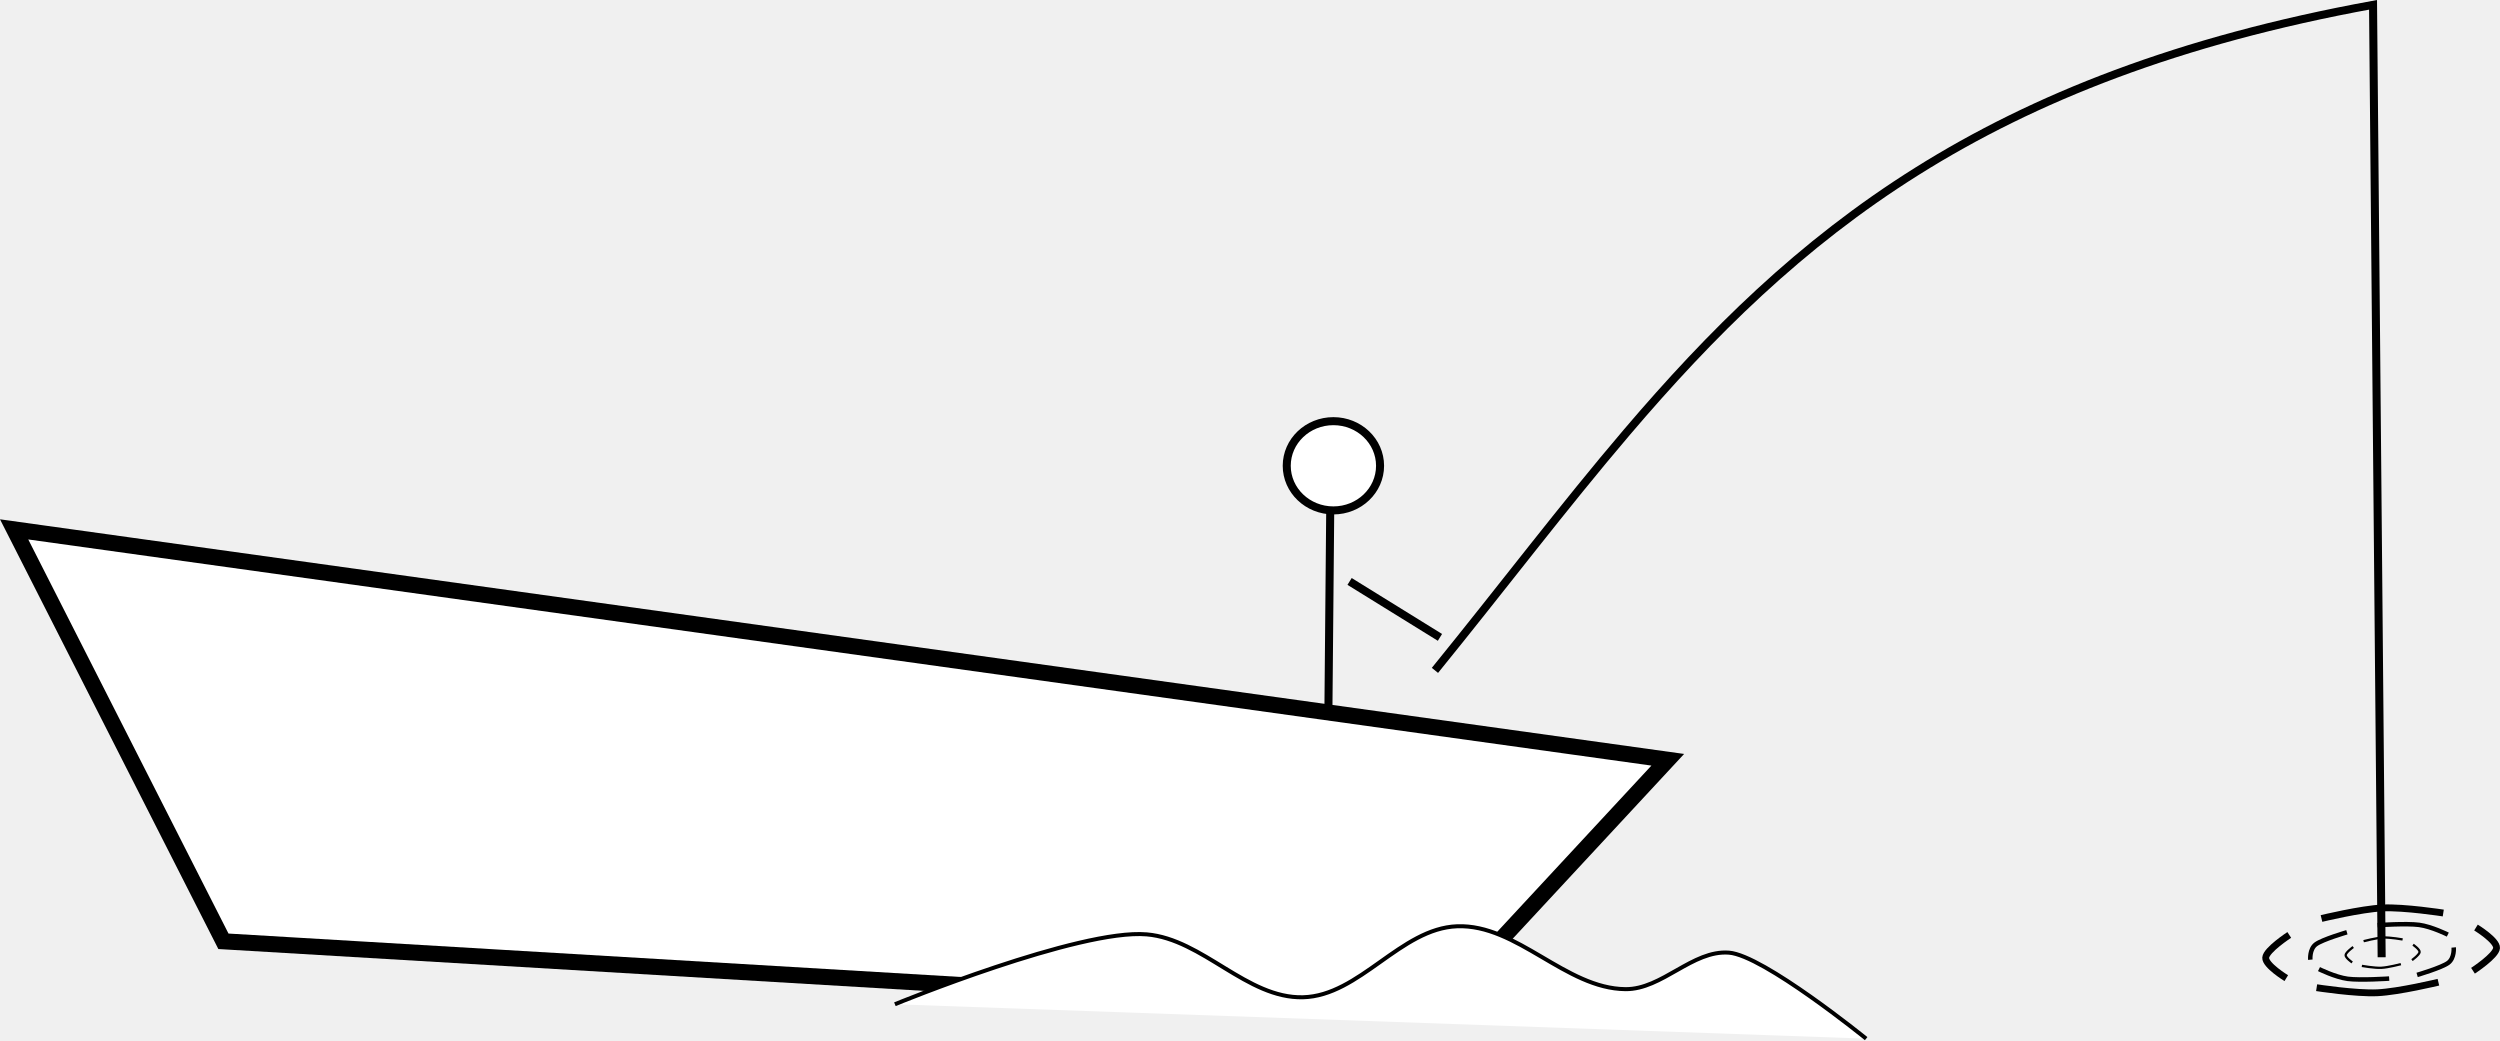
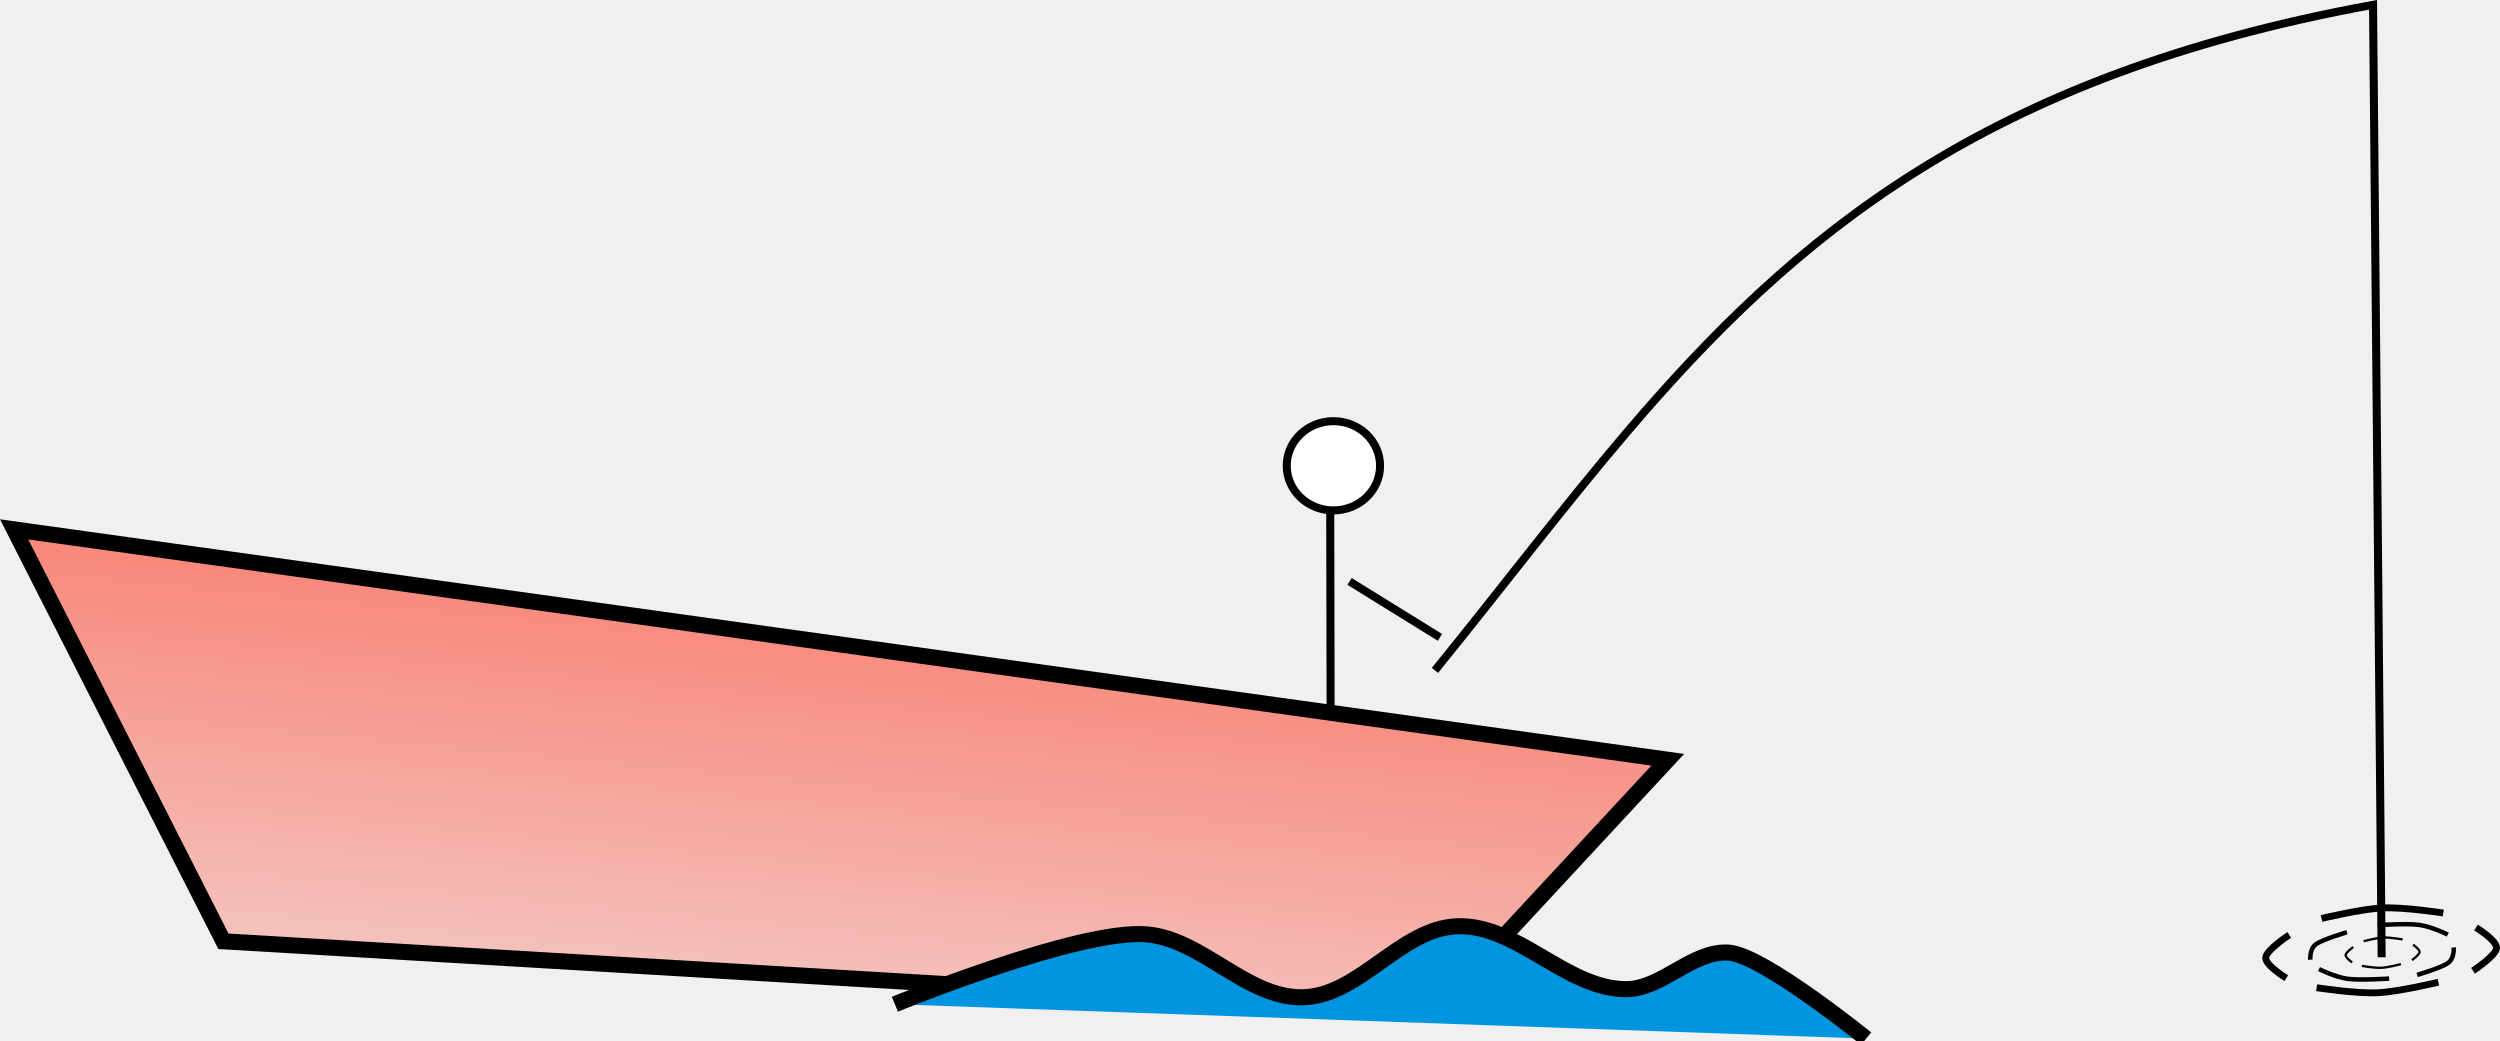
- <svg xmlns="http://www.w3.org/2000/svg" width="622.453" height="258.985" viewBox="0 0 164.691 68.523" version="1.1" id="svg4032">
-   <defs id="defs4026" />
+ <svg xmlns="http://www.w3.org/2000/svg" xmlns:xlink="http://www.w3.org/1999/xlink" width="622.453" height="258.985" viewBox="0 0 164.691 68.523" version="1.1" id="svg4032">
+   <defs id="defs4026">
+     <linearGradient id="linearGradient7469">
+       <stop style="stop-color:#ff311a;stop-opacity:1;" offset="0" id="stop7465" />
+       <stop style="stop-color:#ff311a;stop-opacity:0;" offset="1" id="stop7467" />
+     </linearGradient>
+     <linearGradient xlink:href="#linearGradient7469" id="linearGradient7471" x1="93.636" y1="69.033" x2="85.914" y2="149.213" gradientUnits="userSpaceOnUse" />
+   </defs>
  <g id="layer1" transform="translate(-36.44041,-64.7948)">
-     <path style="fill:none;stroke:#000000;stroke-width:0.529;stroke-linecap:butt;stroke-linejoin:miter;stroke-miterlimit:4;stroke-dasharray:none;stroke-opacity:1" d="m 124.071,98.374 -0.142,15.686" id="path4711" />
+     <path style="fill:none;stroke:#000000;stroke-width:0.529;stroke-linecap:butt;stroke-linejoin:miter;stroke-miterlimit:4;stroke-dasharray:none;stroke-opacity:1" d="m 124.071,98.374 0.025,13.615" id="path4711" />
    <path style="fill:none;stroke:#000000;stroke-width:0.451px;stroke-linecap:butt;stroke-linejoin:miter;stroke-opacity:1" d="m 197.394,124.941 c 0,0 -2.572,-0.4 -4.003,-0.334 -1.414,0.065 -4.019,0.695 -4.019,0.695" id="path4581-7" />
    <path style="fill:none;stroke:#000000;stroke-width:0.451px;stroke-linecap:butt;stroke-linejoin:miter;stroke-opacity:1" d="m 199.352,128.744 c 0,0 1.521,-0.991 1.553,-1.498 0.032,-0.501 -1.356,-1.348 -1.356,-1.348" id="path4581-9-7" />
    <path style="fill:none;stroke:#000000;stroke-width:0.451px;stroke-linecap:butt;stroke-linejoin:miter;stroke-opacity:1" d="m 189.051,129.86 c 0,0 2.572,0.4 4.003,0.334 1.413,-0.065 4.019,-0.695 4.019,-0.695" id="path4581-0-7" />
    <path style="fill:none;stroke:#000000;stroke-width:0.451px;stroke-linecap:butt;stroke-linejoin:miter;stroke-opacity:1" d="m 187.249,126.385 c 0,0 -1.521,0.991 -1.553,1.498 -0.032,0.501 1.356,1.348 1.356,1.348" id="path4581-5-0" />
    <path style="fill:none;stroke:#000000;stroke-width:0.297px;stroke-linecap:butt;stroke-linejoin:miter;stroke-opacity:1" d="m 197.693,126.364 c 0,0 -1.066,-0.531 -1.891,-0.642 -0.816,-0.109 -2.733,0.018 -2.733,0.018" id="path4581-55-1" />
    <path style="fill:none;stroke:#000000;stroke-width:0.297px;stroke-linecap:butt;stroke-linejoin:miter;stroke-opacity:1" d="m 195.672,129.018 c 0,0 1.623,-0.474 2.051,-0.797 0.423,-0.319 0.359,-1.011 0.359,-1.011" id="path4581-9-4-2" />
    <path style="fill:none;stroke:#000000;stroke-width:0.297px;stroke-linecap:butt;stroke-linejoin:miter;stroke-opacity:1" d="m 189.207,128.635 c 0,0 1.066,0.531 1.891,0.642 0.816,0.109 2.733,-0.018 2.733,-0.018" id="path4581-0-1-1" />
    <path style="fill:none;stroke:#000000;stroke-width:0.297px;stroke-linecap:butt;stroke-linejoin:miter;stroke-opacity:1" d="m 191.046,126.209 c 0,0 -1.623,0.474 -2.051,0.797 -0.423,0.319 -0.359,1.011 -0.359,1.011" id="path4581-5-8-9" />
    <path style="fill:none;stroke:#000000;stroke-width:0.153px;stroke-linecap:butt;stroke-linejoin:miter;stroke-opacity:1" d="m 194.716,126.682 c 0,0 -0.823,-0.147 -1.281,-0.126 -0.453,0.021 -1.289,0.241 -1.289,0.241" id="path4581-51-8" />
    <path style="fill:none;stroke:#000000;stroke-width:0.153px;stroke-linecap:butt;stroke-linejoin:miter;stroke-opacity:1" d="m 195.334,128.043 c 0,0 0.489,-0.351 0.501,-0.532 0.012,-0.179 -0.431,-0.483 -0.431,-0.483" id="path4581-9-5-0" />
    <path style="fill:none;stroke:#000000;stroke-width:0.153px;stroke-linecap:butt;stroke-linejoin:miter;stroke-opacity:1" d="m 192.032,128.424 c 0,0 0.823,0.147 1.281,0.126 0.453,-0.021 1.289,-0.241 1.289,-0.241" id="path4581-0-9-6" />
    <path style="fill:none;stroke:#000000;stroke-width:0.153px;stroke-linecap:butt;stroke-linejoin:miter;stroke-opacity:1" d="m 191.463,127.181 c 0,0 -0.489,0.351 -0.501,0.532 -0.01,0.179 0.431,0.483 0.431,0.483" id="path4581-5-3-1" />
-     <path style="fill:#ffffff;fill-opacity:1;stroke:#000000;stroke-width:1.058;stroke-linecap:butt;stroke-linejoin:miter;stroke-miterlimit:4;stroke-dasharray:none;stroke-opacity:1" d="m 37.371,99.668 13.788,27.136 79.67,4.724 15.478,-16.683 z" id="path4577" />
+     <path style="fill:url(#linearGradient7471);fill-opacity:1;stroke:#000000;stroke-width:1.058;stroke-linecap:butt;stroke-linejoin:miter;stroke-miterlimit:4;stroke-dasharray:none;stroke-opacity:1" d="m 37.371,99.668 13.788,27.136 79.67,4.724 15.478,-16.683 z" id="path4577" />
    <path style="fill:none;stroke:#000000;stroke-width:0.529;stroke-linecap:butt;stroke-linejoin:miter;stroke-miterlimit:4;stroke-dasharray:none;stroke-opacity:1" d="m 130.969,108.957 c 4.446,-5.473 8.448,-10.766 12.65,-15.697 11.062,-12.982 23.517,-23.463 49.149,-28.148 l 0.567,62.744" id="path4579" />
-     <path style="fill:#ffffff;fill-opacity:1;stroke:#000000;stroke-width:0.265px;stroke-linecap:butt;stroke-linejoin:miter;stroke-opacity:1" d="m 95.393,130.95 c 0,0 12.144,-4.984 16.592,-4.602 3.684,0.317 6.593,4.233 10.29,4.143 3.726,-0.091 6.432,-4.539 10.156,-4.677 3.944,-0.146 7.145,4.107 11.092,4.143 2.409,0.022 4.413,-2.587 6.815,-2.405 2.265,0.171 9.037,5.664 9.037,5.664" id="path4707" />
+     <path style="fill:#0095de;fill-opacity:1;stroke:#000000;stroke-width:1.058;stroke-linecap:butt;stroke-linejoin:miter;stroke-opacity:1;stroke-miterlimit:4;stroke-dasharray:none" d="m 95.393,130.95 c 0,0 12.144,-4.984 16.592,-4.602 3.684,0.317 6.593,4.233 10.29,4.143 3.726,-0.091 6.432,-4.539 10.156,-4.677 3.944,-0.146 7.145,4.107 11.092,4.143 2.409,0.022 4.413,-2.587 6.815,-2.405 2.265,0.171 9.037,5.664 9.037,5.664" id="path4707" />
    <ellipse style="opacity:1;fill:#ffffff;fill-opacity:1;fill-rule:nonzero;stroke:#000000;stroke-width:0.529;stroke-miterlimit:4;stroke-dasharray:none;stroke-dashoffset:0;stroke-opacity:1" id="path4709" cx="124.28" cy="95.479" rx="3.074" ry="2.94" />
    <path style="fill:none;stroke:#000000;stroke-width:0.529;stroke-linecap:butt;stroke-linejoin:miter;stroke-miterlimit:4;stroke-dasharray:none;stroke-opacity:1" d="m 125.346,103.098 5.953,3.685" id="path4713" />
  </g>
</svg>
